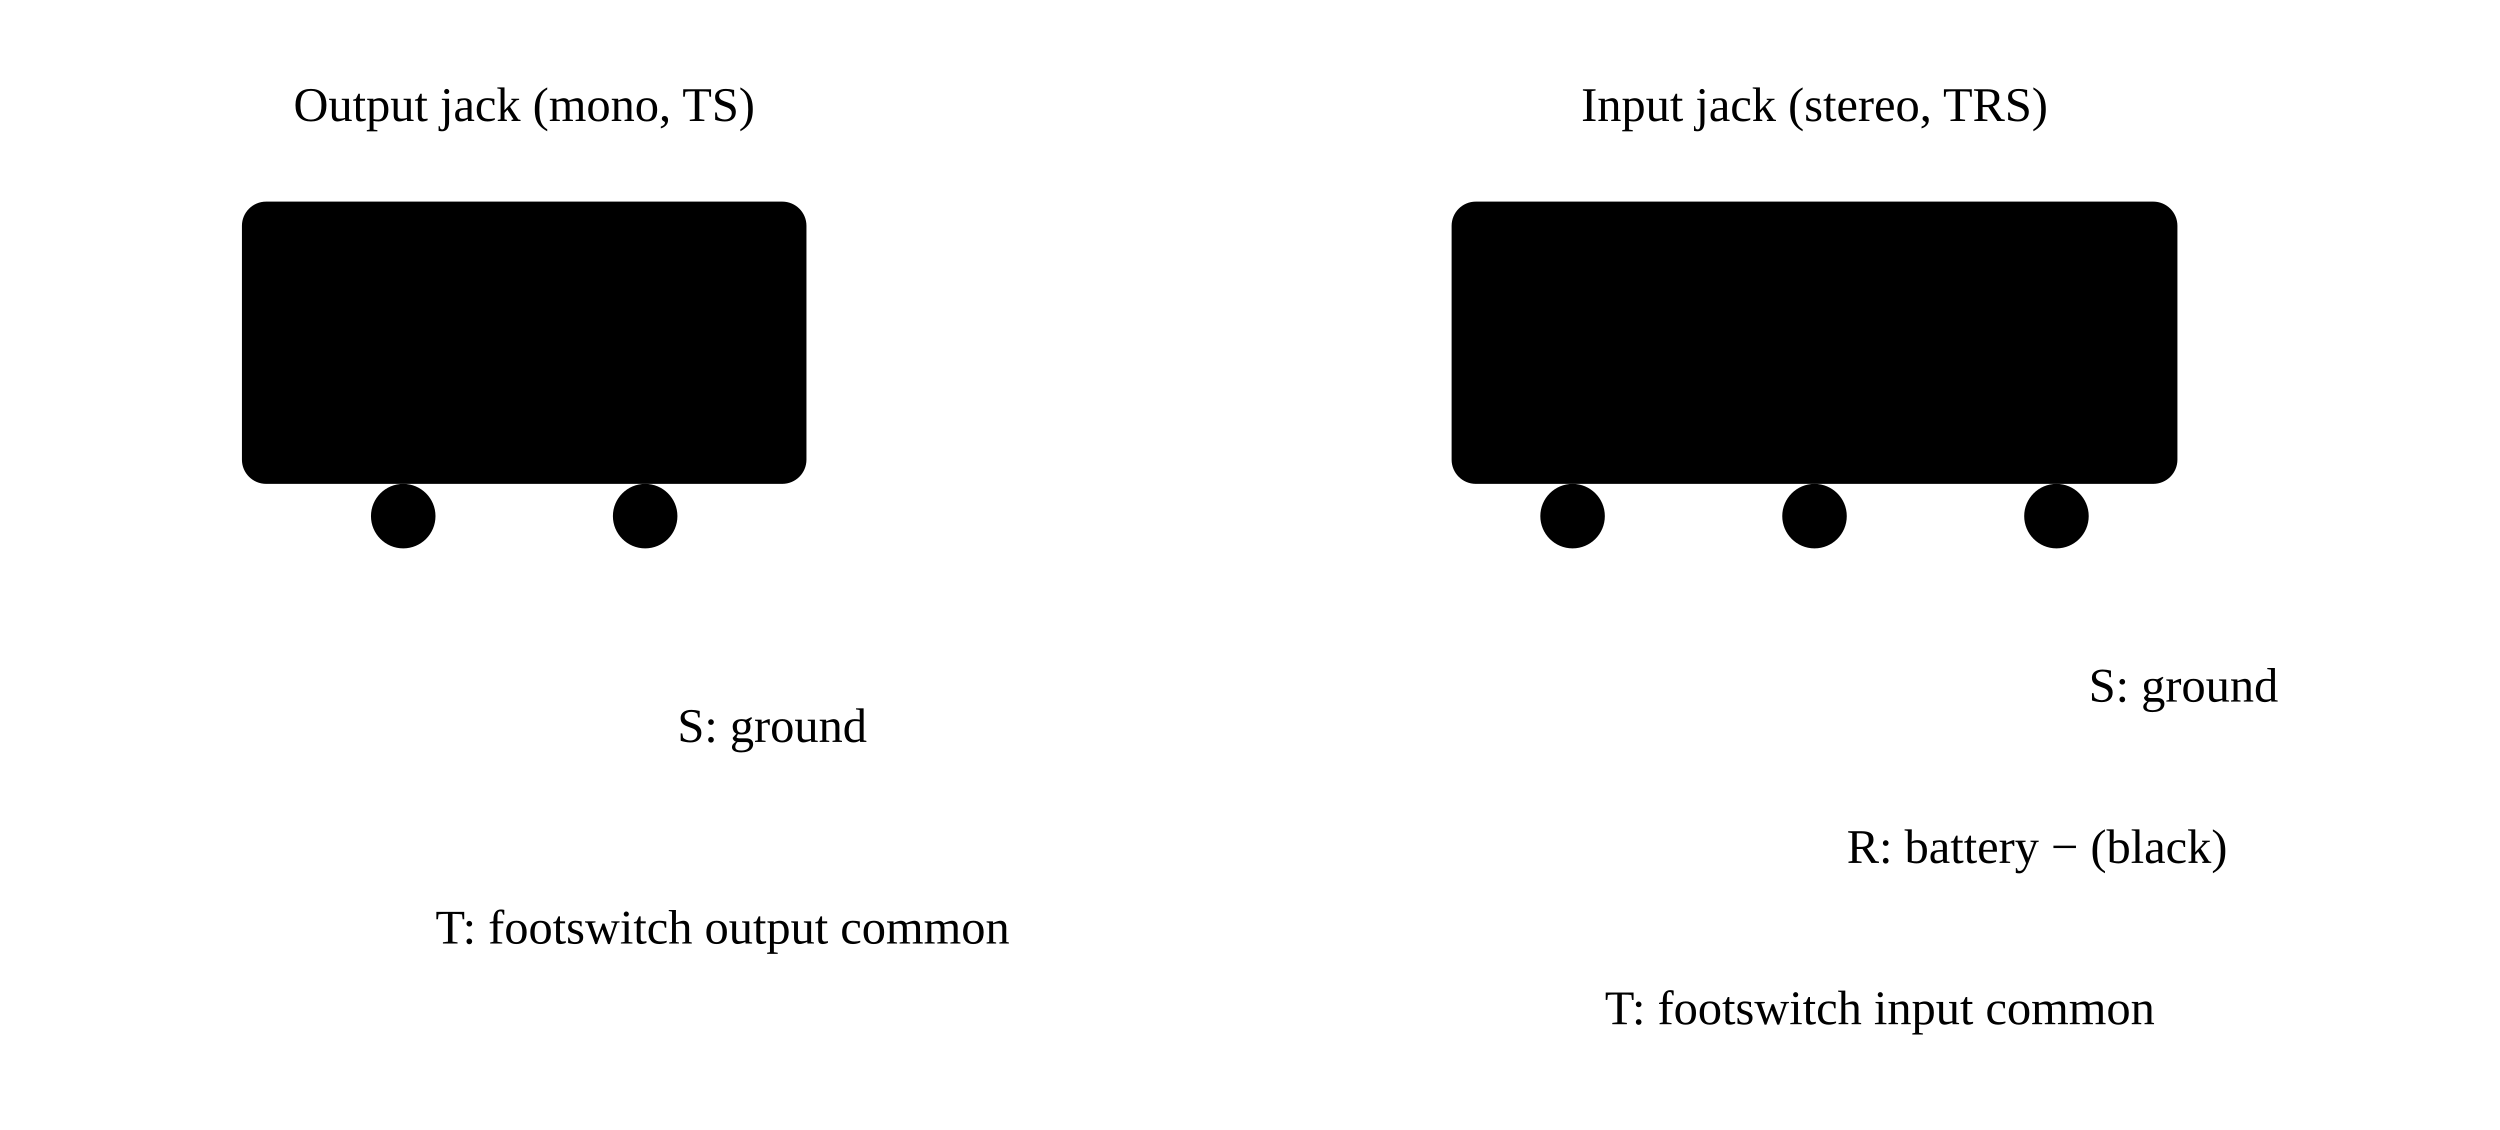
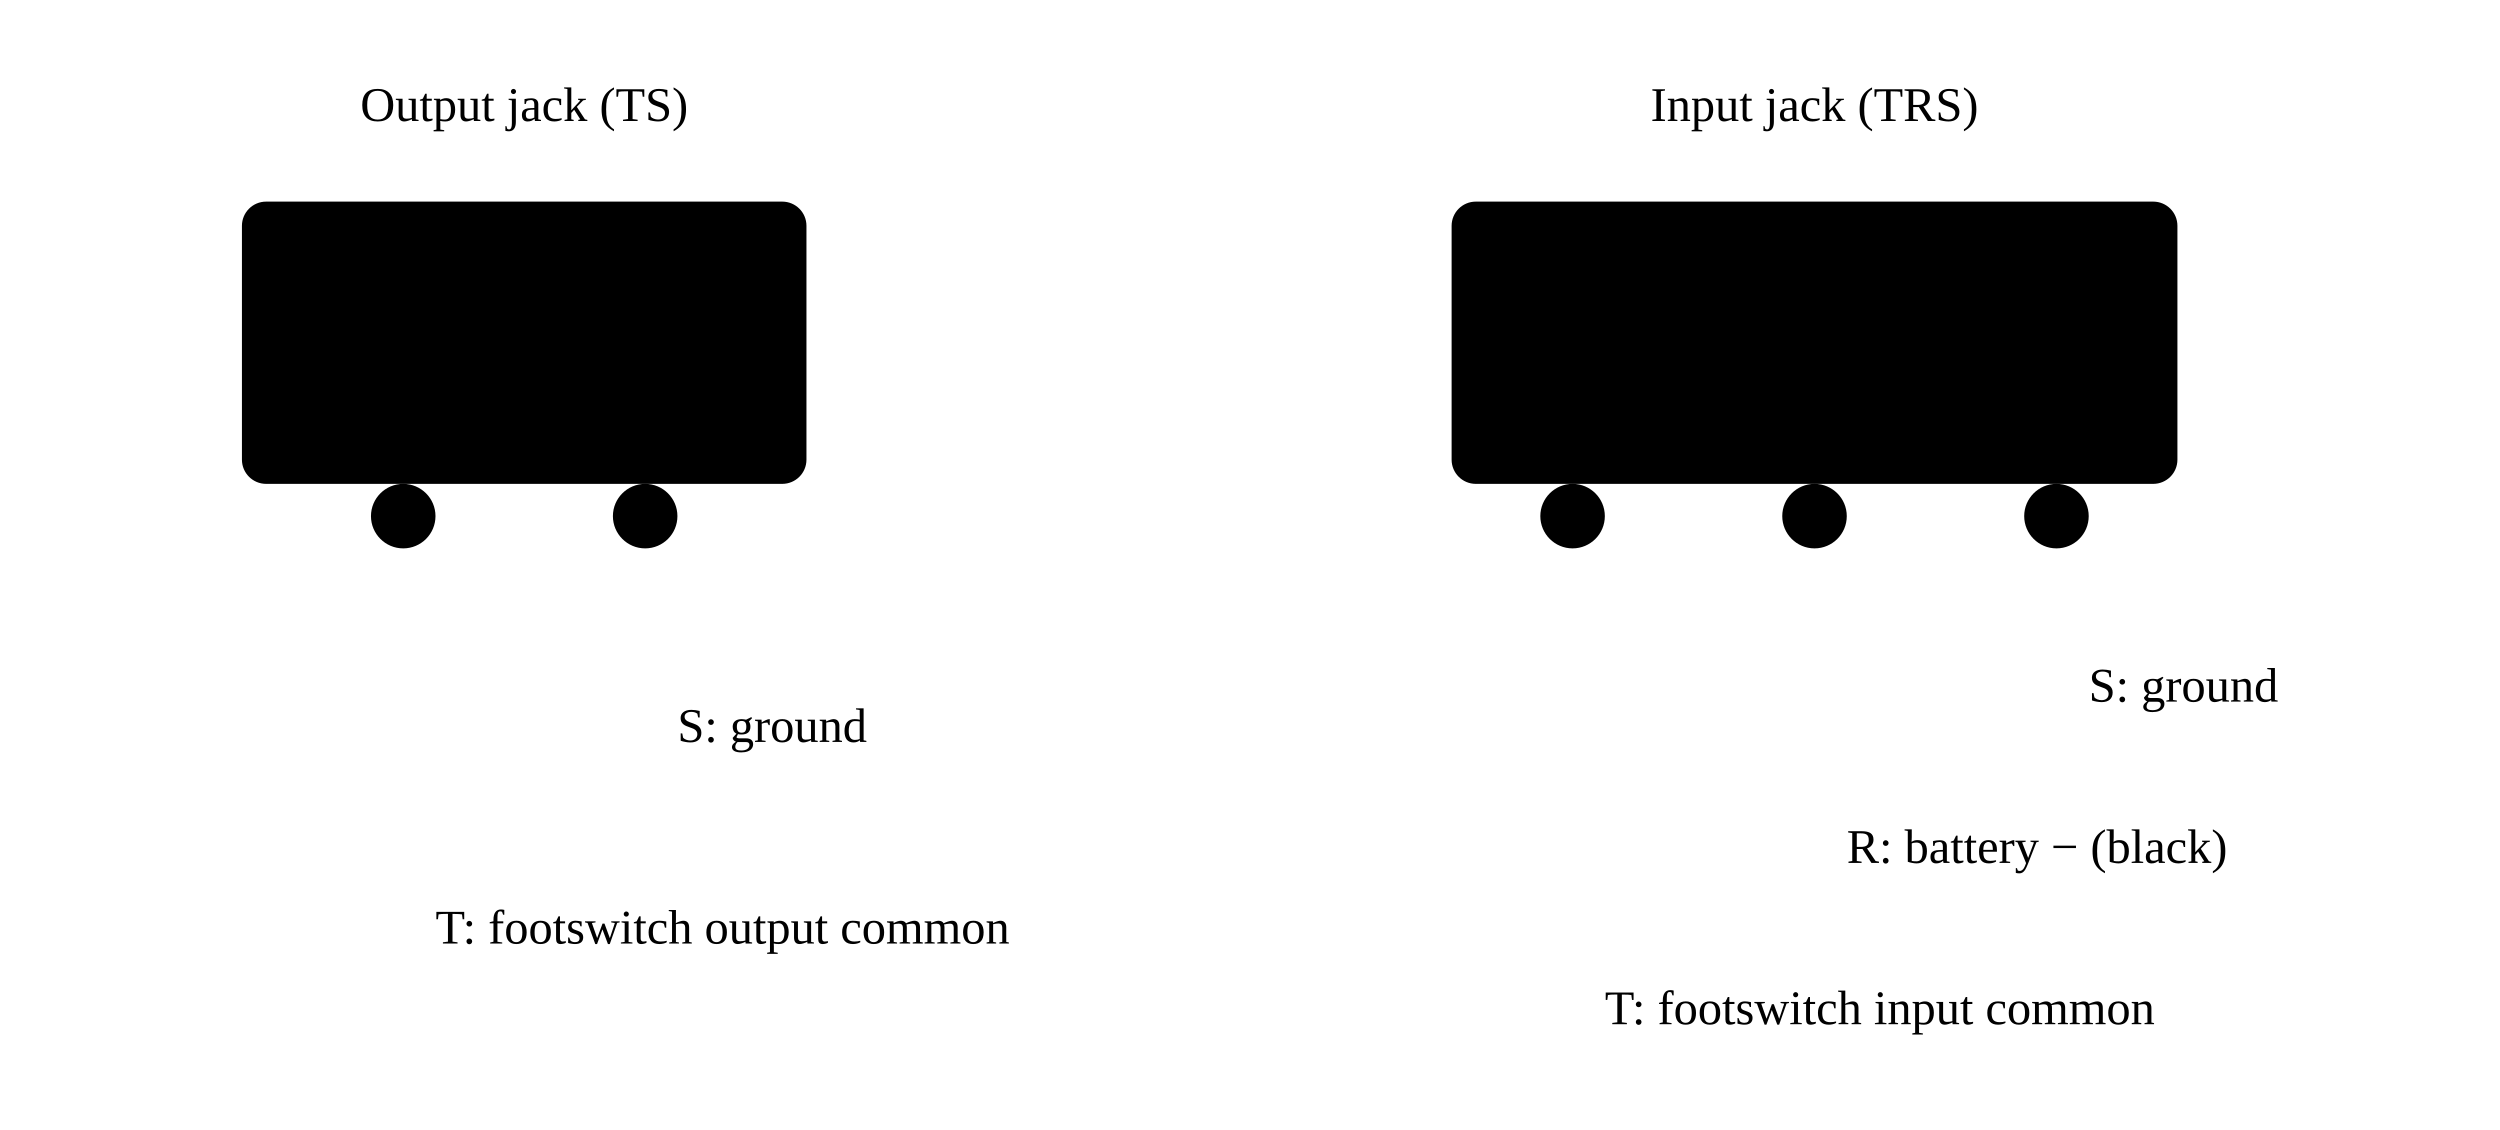
<svg xmlns="http://www.w3.org/2000/svg" viewBox="0 0 620 280" class="wiring" role="img" aria-labelledby="jk-title">
-   <text class="w-text w-head" x="130" y="30" text-anchor="middle">Output jack (mono, TS)</text>
+   <text class="w-text w-head" x="130" y="30" text-anchor="middle">Output jack (TS)</text>
  <rect class="w-body" x="60" y="50" width="140" height="70" rx="6" />
  <text class="w-note" x="130" y="90" text-anchor="middle">¼″ jack</text>
  <path class="w-wire" d="M100 120 V230" />
  <path class="w-wire" d="M160 120 V180" />
  <text class="w-text" x="168" y="184">S: ground</text>
  <text class="w-text" x="108" y="234">T: footswitch output common</text>
  <g class="w-lug">
    <circle cx="100" cy="128" r="8" />
    <circle cx="160" cy="128" r="8" />
  </g>
-   <text class="w-text w-head" x="450" y="30" text-anchor="middle">Input jack (stereo, TRS)</text>
+   <text class="w-text w-head" x="450" y="30" text-anchor="middle">Input jack (TRS)</text>
  <rect class="w-body" x="360" y="50" width="180" height="70" rx="6" />
  <text class="w-note" x="450" y="90" text-anchor="middle">¼″ jack</text>
  <path class="w-wire" d="M390 120 V250" />
  <path class="w-wire" d="M450 120 V210" />
  <path class="w-wire" d="M510 120 V170" />
  <text class="w-text" x="518" y="174">S: ground</text>
  <text class="w-text" x="458" y="214">R: battery − (black)</text>
  <text class="w-text" x="398" y="254">T: footswitch input common</text>
  <g class="w-lug">
    <circle cx="390" cy="128" r="8" />
    <circle cx="450" cy="128" r="8" />
    <circle cx="510" cy="128" r="8" />
  </g>
</svg>
